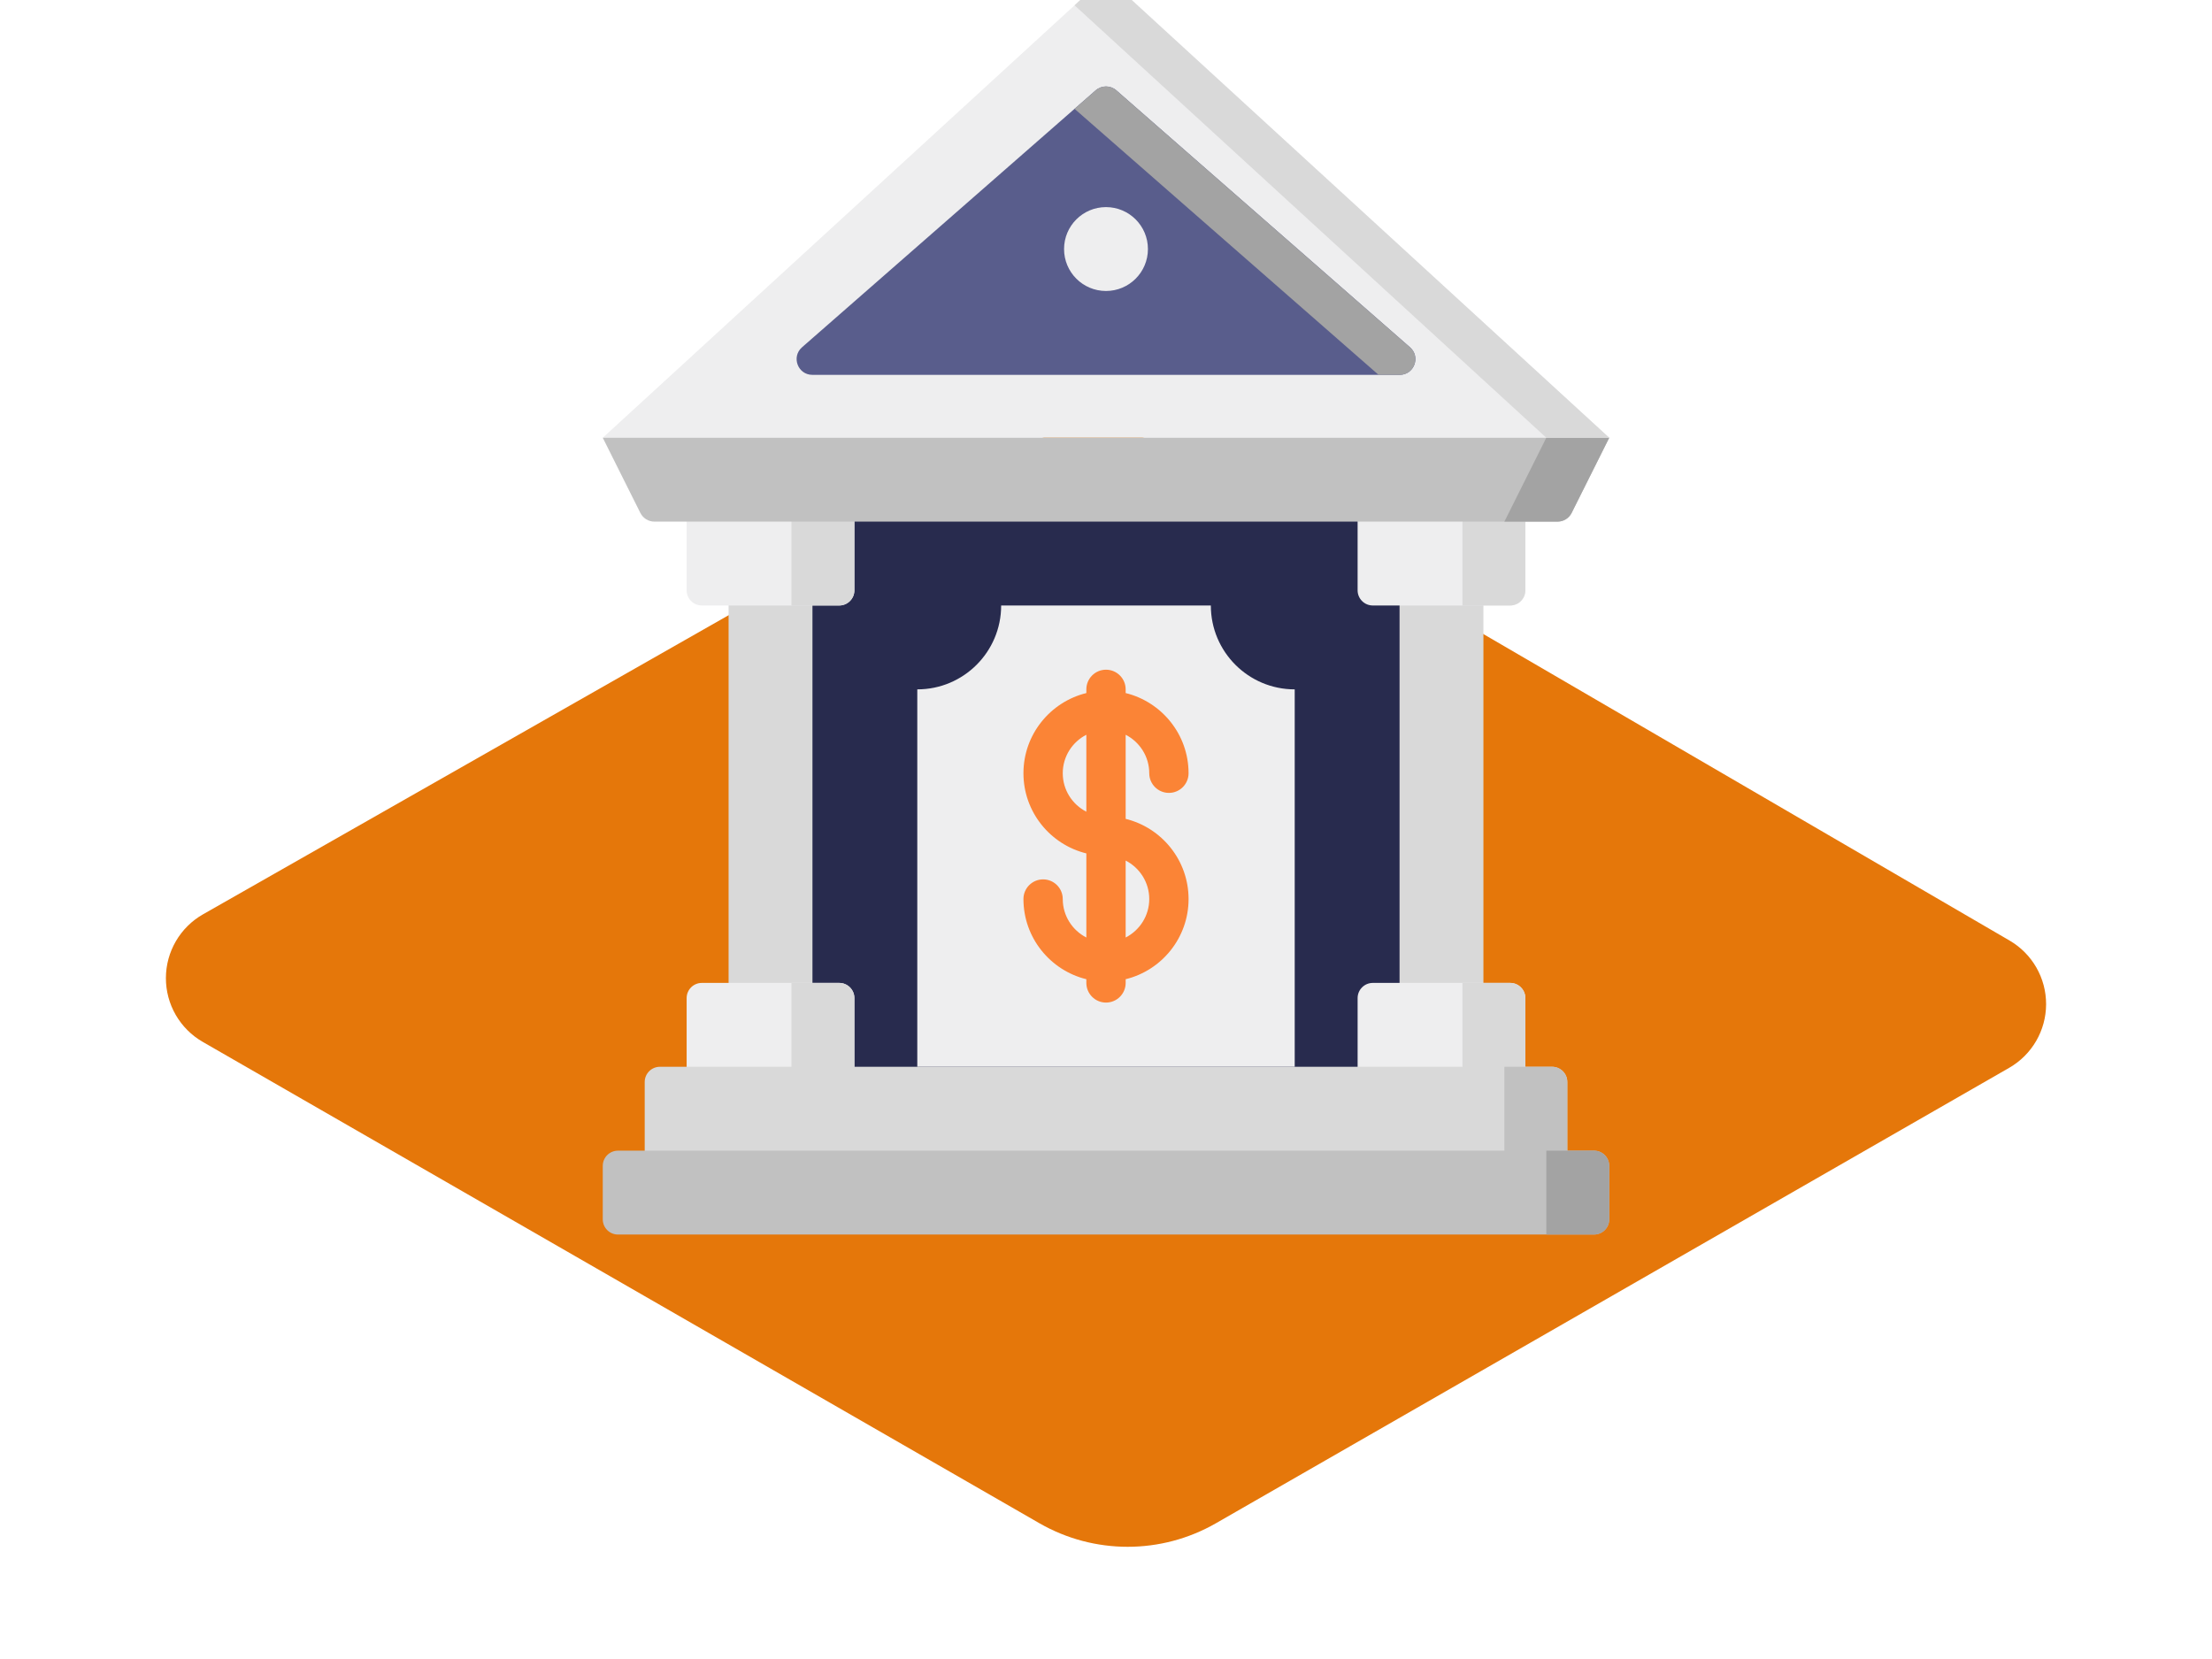
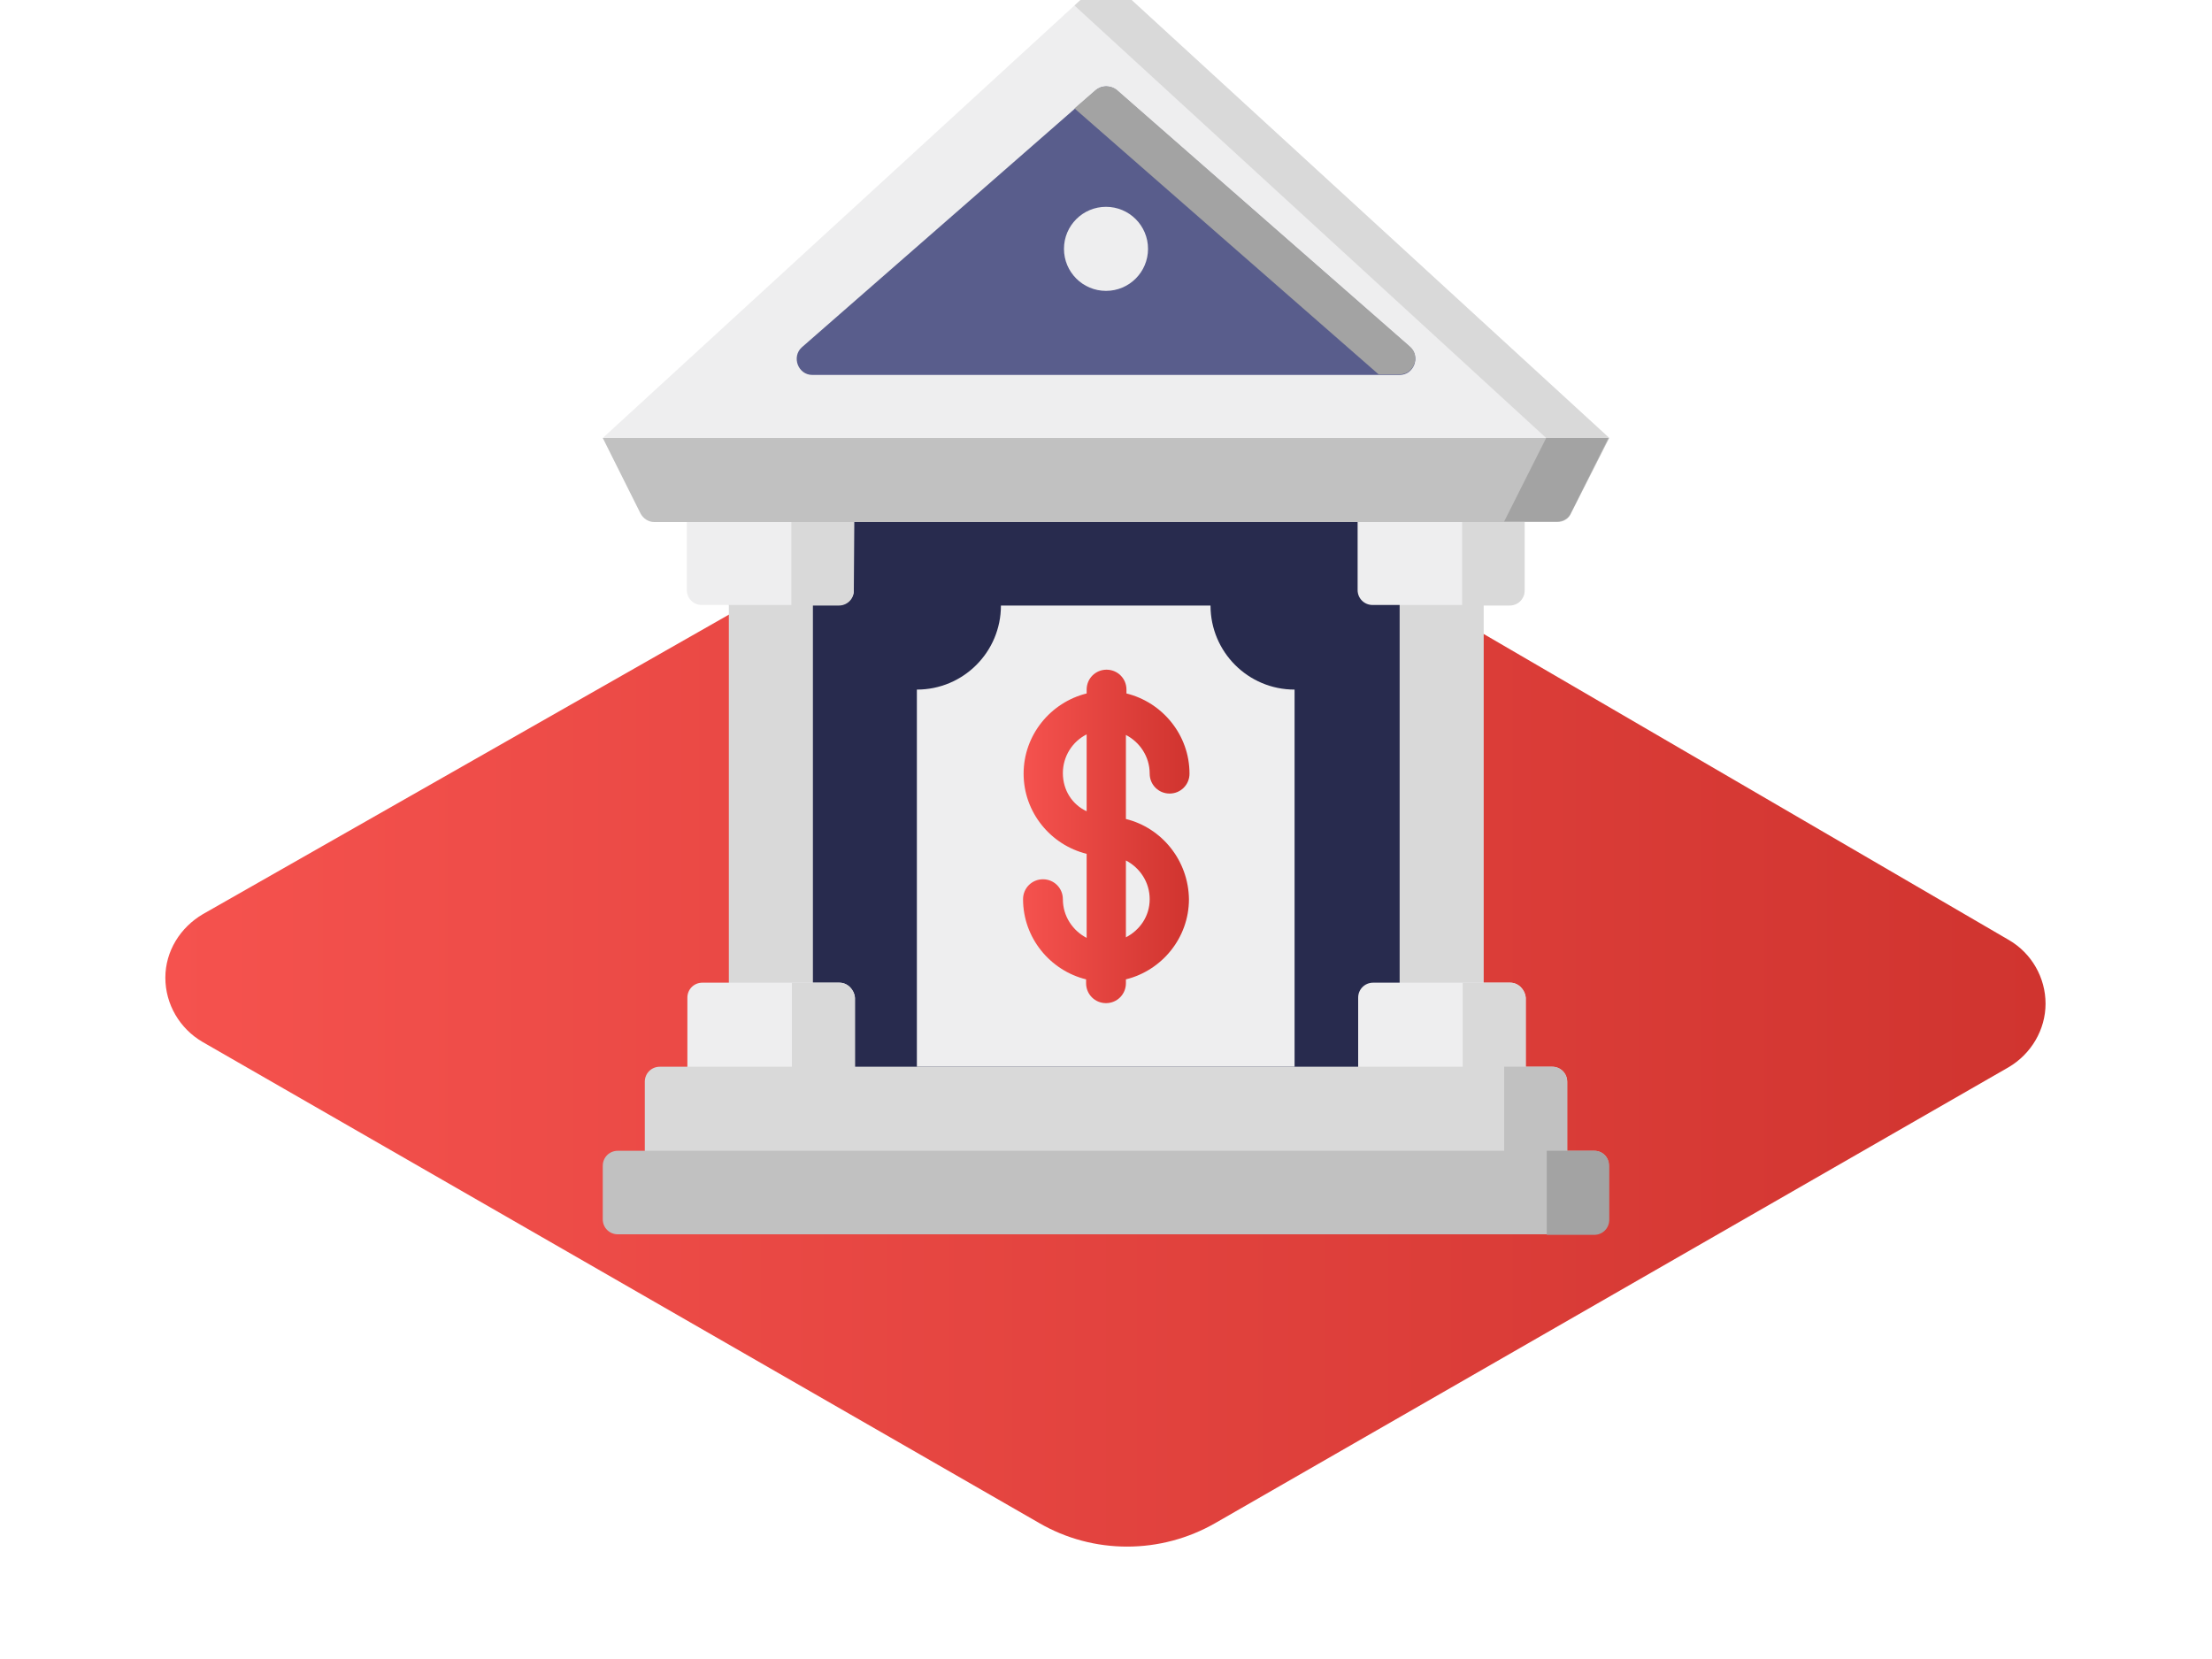
- <svg xmlns="http://www.w3.org/2000/svg" style="isolation:isolate" viewBox="0 0 400 300" width="400pt" height="300pt">
-   <defs>
-     <clipPath id="_clipPath_rPYeFFiTIYR3NGBJl9KhHrq5ntVQgcrS">
-       <rect width="400" height="300" />
+ <svg xmlns="http://www.w3.org/2000/svg" xmlns:xlink="http://www.w3.org/1999/xlink" version="1.1" id="Layer_1" x="0px" y="0px" viewBox="0 0 400 300" style="enable-background:new 0 0 400 300;" xml:space="preserve">
+   <style type="text/css">
+ 	.st0{clip-path:url(#SVGID_2_);}
+ 	.st1{fill:url(#SVGID_3_);}
+ 	.st2{fill:#282B4E;}
+ 	.st3{fill:#D9D9D9;}
+ 	.st4{fill:#EEEEEF;}
+ 	.st5{fill:#C1C1C1;}
+ 	.st6{fill:#595D8C;}
+ 	.st7{fill:url(#SVGID_4_);}
+ 	.st8{fill:#A3A3A3;}
+ </style>
+   <g>
+     <defs>
+       <rect id="SVGID_1_" width="400" height="300" />
+     </defs>
+     <clipPath id="SVGID_2_">
+       <use xlink:href="#SVGID_1_" style="overflow:visible;" />
    </clipPath>
-   </defs>
-   <g clip-path="url(#_clipPath_rPYeFFiTIYR3NGBJl9KhHrq5ntVQgcrS)">
-     <path d=" M 36.717 165.335 L 185.843 80.469 C 193.262 76.235 202.376 76.281 209.752 80.589 L 363.399 170.084 C 367.498 172.472 370.013 176.863 370 181.606 C 369.987 186.35 367.446 190.726 363.334 193.091 L 219.892 275.446 C 210.004 281.131 197.839 281.131 187.952 275.446 L 36.663 188.407 C 32.531 186.03 29.989 181.622 30 176.855 C 30.011 172.088 32.574 167.692 36.717 165.335 Z " fill="rgb(229,119,10)" />
-     <rect x="137.439" y="86.74" width="125.125" height="115.645" transform="matrix(1,0,0,1,0,0)" fill="rgb(40,43,78)" />
-     <rect x="253.084" y="105.7" width="15.165" height="75.83" transform="matrix(1,0,0,1,0,0)" fill="rgb(217,217,217)" />
-     <path d=" M 275.833 90.535 L 245.499 90.535 L 245.499 106.746 C 245.499 108.262 246.729 109.492 248.246 109.492 L 273.087 109.492 C 274.604 109.492 275.833 108.263 275.833 106.746 L 275.833 90.535 Z " fill="rgb(238,238,239)" />
-     <path d=" M 273.087 177.741 L 248.246 177.741 C 246.73 177.741 245.5 178.97 245.5 180.487 L 245.5 196.7 L 275.834 196.7 L 275.834 180.487 C 275.833 178.971 274.604 177.741 273.087 177.741 Z " fill="rgb(238,238,239)" />
-     <path d=" M 275.833 90.535 L 264.458 90.535 L 264.458 109.492 L 273.086 109.492 C 274.603 109.492 275.833 108.262 275.833 106.745 L 275.833 90.535 Z " fill="rgb(217,217,217)" />
-     <path d=" M 273.087 177.742 L 264.459 177.742 L 264.459 196.7 L 275.833 196.7 L 275.833 180.489 C 275.833 178.972 274.603 177.742 273.087 177.742 Z " fill="rgb(217,217,217)" />
-     <rect x="131.753" y="105.7" width="15.165" height="75.83" transform="matrix(1,0,0,1,0,0)" fill="rgb(217,217,217)" />
-     <path d=" M 154.502 90.535 L 124.167 90.535 L 124.167 106.746 C 124.167 108.262 125.396 109.492 126.914 109.492 L 151.755 109.492 C 153.271 109.492 154.501 108.263 154.501 106.746 L 154.501 90.535 L 154.502 90.535 Z " fill="rgb(238,238,239)" />
-     <path d=" M 151.755 177.741 L 126.914 177.741 C 125.397 177.741 124.167 178.97 124.167 180.487 L 124.167 196.7 L 154.501 196.7 L 154.501 180.487 C 154.502 178.971 153.272 177.741 151.755 177.741 Z " fill="rgb(238,238,239)" />
-     <path d=" M 154.501 90.535 L 143.126 90.535 L 143.126 109.492 L 151.754 109.492 C 153.271 109.492 154.501 108.262 154.501 106.745 L 154.501 90.535 Z " fill="rgb(217,217,217)" />
-     <path d=" M 151.754 177.742 L 143.126 177.742 L 143.126 196.7 L 154.501 196.7 L 154.501 180.489 C 154.501 178.972 153.271 177.742 151.754 177.742 Z " fill="rgb(217,217,217)" />
-     <path d=" M 234.125 192.907 L 234.125 124.66 C 225.749 124.66 218.958 117.869 218.958 109.493 L 181.042 109.493 C 181.042 117.869 174.251 124.66 165.875 124.66 L 165.875 192.907 L 234.125 192.907 Z " fill="rgb(238,238,239)" />
-     <path d=" M 109 79.159 L 291 79.159 L 201.922 -2.495 C 200.834 -3.492 199.166 -3.492 198.078 -2.495 L 109 79.159 Z " fill="rgb(238,238,239)" />
-     <path d=" M 291 79.16 L 109 79.16 L 115.798 92.754 C 116.28 93.718 117.265 94.326 118.342 94.326 L 281.66 94.326 C 282.737 94.326 283.721 93.718 284.203 92.754 L 291 79.16 Z " fill="rgb(193,193,193)" />
-     <path d=" M 146.902 67.785 L 253.098 67.785 C 255.724 67.785 256.947 64.531 254.971 62.801 L 201.873 16.339 C 200.801 15.401 199.2 15.401 198.128 16.339 L 145.03 62.801 C 143.054 64.53 144.277 67.785 146.902 67.785 Z " fill="rgb(89,93,140)" />
-     <circle vector-effect="non-scaling-stroke" cx="199.999" cy="45.035" r="7.583" fill="rgb(238,238,239)" />
-     <path d=" M 203.555 148.077 L 203.555 132.868 C 206.083 134.165 207.821 136.793 207.821 139.825 C 207.821 141.788 209.412 143.38 211.376 143.38 C 213.339 143.38 214.93 141.788 214.93 139.825 C 214.93 132.818 210.076 126.926 203.555 125.327 L 203.555 124.659 C 203.555 122.696 201.964 121.104 200 121.104 C 198.037 121.104 196.446 122.696 196.446 124.659 L 196.446 125.327 C 189.924 126.926 185.071 132.818 185.071 139.825 C 185.071 146.832 189.924 152.724 196.446 154.323 L 196.446 169.532 C 193.918 168.234 192.18 165.606 192.18 162.575 C 192.18 160.612 190.589 159.02 188.626 159.02 C 186.663 159.02 185.071 160.612 185.071 162.575 C 185.071 169.582 189.924 175.474 196.446 177.073 L 196.446 177.742 C 196.446 179.705 198.038 181.297 200.001 181.297 C 201.964 181.297 203.556 179.705 203.556 177.742 L 203.556 177.073 C 210.077 175.474 214.931 169.582 214.931 162.575 C 214.93 155.568 210.076 149.676 203.555 148.077 Z  M 192.18 139.825 C 192.18 136.794 193.917 134.165 196.445 132.868 L 196.445 146.782 C 193.918 145.484 192.18 142.856 192.18 139.825 Z  M 203.555 169.532 L 203.555 155.618 C 206.083 156.916 207.821 159.543 207.821 162.575 C 207.821 165.607 206.083 168.235 203.555 169.532 Z " fill="rgb(251,132,54)" />
-     <path d=" M 280.67 192.908 L 119.331 192.908 C 117.814 192.908 116.584 194.138 116.584 195.655 L 116.584 211.868 L 283.416 211.868 L 283.416 195.655 C 283.416 194.138 282.187 192.908 280.67 192.908 Z " fill="rgb(217,217,217)" />
-     <path d=" M 280.67 192.908 L 272.042 192.908 L 272.042 211.868 L 283.416 211.868 L 283.416 195.655 C 283.416 194.138 282.187 192.908 280.67 192.908 Z " fill="rgb(193,193,193)" />
-     <path d=" M 288.253 208.076 L 111.747 208.076 C 110.23 208.076 109 209.306 109 210.823 L 109 220.496 C 109 222.013 110.229 223.243 111.747 223.243 L 288.253 223.243 C 289.77 223.243 291 222.014 291 220.496 L 291 210.823 C 291 209.306 289.77 208.076 288.253 208.076 Z " fill="rgb(193,193,193)" />
-     <path d=" M 288.253 208.076 L 279.624 208.076 L 279.624 223.243 L 288.253 223.243 C 289.769 223.243 290.999 222.014 290.999 220.496 L 290.999 210.823 C 290.999 209.306 289.769 208.076 288.253 208.076 Z " fill="rgb(163,163,163)" />
-     <path d=" M 279.624 79.16 L 272.041 94.326 L 281.659 94.326 C 282.736 94.326 283.721 93.718 284.202 92.755 L 291 79.161 L 279.624 79.161 L 279.624 79.16 L 279.624 79.16 Z " fill="rgb(163,163,163)" />
-     <path d=" M 198.078 -2.495 L 194.313 0.956 L 279.625 79.159 L 291 79.159 L 201.922 -2.495 C 200.835 -3.492 199.166 -3.492 198.078 -2.495 Z " fill="rgb(217,217,217)" />
-     <path d=" M 198.128 16.339 L 194.312 19.678 L 249.291 67.785 L 253.098 67.785 C 255.723 67.785 256.947 64.531 254.97 62.801 L 201.873 16.339 C 200.801 15.401 199.2 15.401 198.128 16.339 Z " fill="rgb(163,163,163)" />
+     <g class="st0">
+       <linearGradient id="SVGID_3_" gradientUnits="userSpaceOnUse" x1="30" y1="178.518" x2="370" y2="178.518">
+         <stop offset="0" style="stop-color:#F5524E" />
+         <stop offset="1" style="stop-color:#D0342F" />
+       </linearGradient>
+       <path class="st1" d="M36.7,165.3l149.1-84.9c7.4-4.2,16.5-4.2,23.9,0.1l153.6,89.5c4.1,2.4,6.6,6.8,6.6,11.5    c0,4.7-2.6,9.1-6.7,11.5l-143.4,82.4c-9.9,5.7-22.1,5.7-31.9,0l-151.3-87c-4.1-2.4-6.7-6.8-6.7-11.6S32.6,167.7,36.7,165.3z" />
+       <rect x="137.4" y="86.7" class="st2" width="125.1" height="115.6" />
+       <rect x="253.1" y="105.7" class="st3" width="15.2" height="75.8" />
+       <path class="st4" d="M275.8,90.5h-30.3v16.2c0,1.5,1.2,2.7,2.7,2.7h24.8c1.5,0,2.7-1.2,2.7-2.7V90.5z" />
+       <path class="st4" d="M273.1,177.7h-24.8c-1.5,0-2.7,1.2-2.7,2.7v16.2h30.3v-16.2C275.8,179,274.6,177.7,273.1,177.7z" />
+       <path class="st3" d="M275.8,90.5h-11.4v19h8.6c1.5,0,2.7-1.2,2.7-2.7V90.5z" />
+       <path class="st3" d="M273.1,177.7h-8.6v19h11.4v-16.2C275.8,179,274.6,177.7,273.1,177.7z" />
+       <rect x="131.8" y="105.7" class="st3" width="15.2" height="75.8" />
+       <path class="st4" d="M154.5,90.5h-30.3v16.2c0,1.5,1.2,2.7,2.7,2.7h24.8c1.5,0,2.7-1.2,2.7-2.7L154.5,90.5L154.5,90.5z" />
+       <path class="st4" d="M151.8,177.7h-24.8c-1.5,0-2.7,1.2-2.7,2.7v16.2h30.3v-16.2C154.5,179,153.3,177.7,151.8,177.7z" />
+       <path class="st3" d="M154.5,90.5h-11.4v19h8.6c1.5,0,2.7-1.2,2.7-2.7V90.5z" />
+       <path class="st3" d="M151.8,177.7h-8.6v19h11.4v-16.2C154.5,179,153.3,177.7,151.8,177.7z" />
+       <path class="st4" d="M234.1,192.9v-68.2c-8.4,0-15.2-6.8-15.2-15.2H181c0,8.4-6.8,15.2-15.2,15.2v68.2H234.1z" />
+       <path class="st4" d="M109,79.2h182L201.9-2.5c-1.1-1-2.8-1-3.8,0L109,79.2z" />
+       <path class="st5" d="M291,79.2H109l6.8,13.6c0.5,1,1.5,1.6,2.5,1.6h163.3c1.1,0,2.1-0.6,2.5-1.6L291,79.2z" />
+       <path class="st6" d="M146.9,67.8h106.2c2.6,0,3.8-3.3,1.9-5l-53.1-46.5c-1.1-0.9-2.7-0.9-3.7,0L145,62.8    C143.1,64.5,144.3,67.8,146.9,67.8z" />
+       <circle vector-effect="non-scaling-stroke" class="st4" cx="200" cy="45" r="7.6" />
+       <linearGradient id="SVGID_4_" gradientUnits="userSpaceOnUse" x1="185.071" y1="151.201" x2="214.931" y2="151.201">
+         <stop offset="0" style="stop-color:#F5524E" />
+         <stop offset="1" style="stop-color:#D0342F" />
+       </linearGradient>
+       <path class="st7" d="M203.6,148.1v-15.2c2.5,1.3,4.3,3.9,4.3,7c0,2,1.6,3.6,3.6,3.6c2,0,3.6-1.6,3.6-3.6c0-7-4.9-12.9-11.4-14.5    v-0.7c0-2-1.6-3.6-3.6-3.6c-2,0-3.6,1.6-3.6,3.6v0.7c-6.5,1.6-11.4,7.5-11.4,14.5s4.9,12.9,11.4,14.5v15.2c-2.5-1.3-4.3-3.9-4.3-7    c0-2-1.6-3.6-3.6-3.6c-2,0-3.6,1.6-3.6,3.6c0,7,4.9,12.9,11.4,14.5v0.7c0,2,1.6,3.6,3.6,3.6c2,0,3.6-1.6,3.6-3.6v-0.7    c6.5-1.6,11.4-7.5,11.4-14.5C214.9,155.6,210.1,149.7,203.6,148.1z M192.2,139.8c0-3,1.7-5.7,4.3-7v13.9    C193.9,145.5,192.2,142.9,192.2,139.8z M203.6,169.5v-13.9c2.5,1.3,4.3,3.9,4.3,7S206.1,168.2,203.6,169.5z" />
+       <path class="st3" d="M280.7,192.9H119.3c-1.5,0-2.7,1.2-2.7,2.7v16.2h166.8v-16.2C283.4,194.1,282.2,192.9,280.7,192.9z" />
+       <path class="st5" d="M280.7,192.9H272v19h11.4v-16.2C283.4,194.1,282.2,192.9,280.7,192.9z" />
+       <path class="st5" d="M288.3,208.1H111.7c-1.5,0-2.7,1.2-2.7,2.7v9.7c0,1.5,1.2,2.7,2.7,2.7h176.5c1.5,0,2.7-1.2,2.7-2.7v-9.7    C291,209.3,289.8,208.1,288.3,208.1z" />
+       <path class="st8" d="M288.3,208.1h-8.6v15.2h8.6c1.5,0,2.7-1.2,2.7-2.7v-9.7C291,209.3,289.8,208.1,288.3,208.1z" />
+       <path class="st8" d="M279.6,79.2L272,94.3h9.6c1.1,0,2.1-0.6,2.5-1.6l6.8-13.6L279.6,79.2L279.6,79.2L279.6,79.2z" />
+       <path class="st3" d="M198.1-2.5L194.3,1l85.3,78.2H291L201.9-2.5C200.8-3.5,199.2-3.5,198.1-2.5z" />
+       <path class="st8" d="M198.1,16.3l-3.8,3.3l55,48.1h3.8c2.6,0,3.8-3.3,1.9-5l-53.1-46.5C200.8,15.4,199.2,15.4,198.1,16.3z" />
+     </g>
  </g>
</svg>
